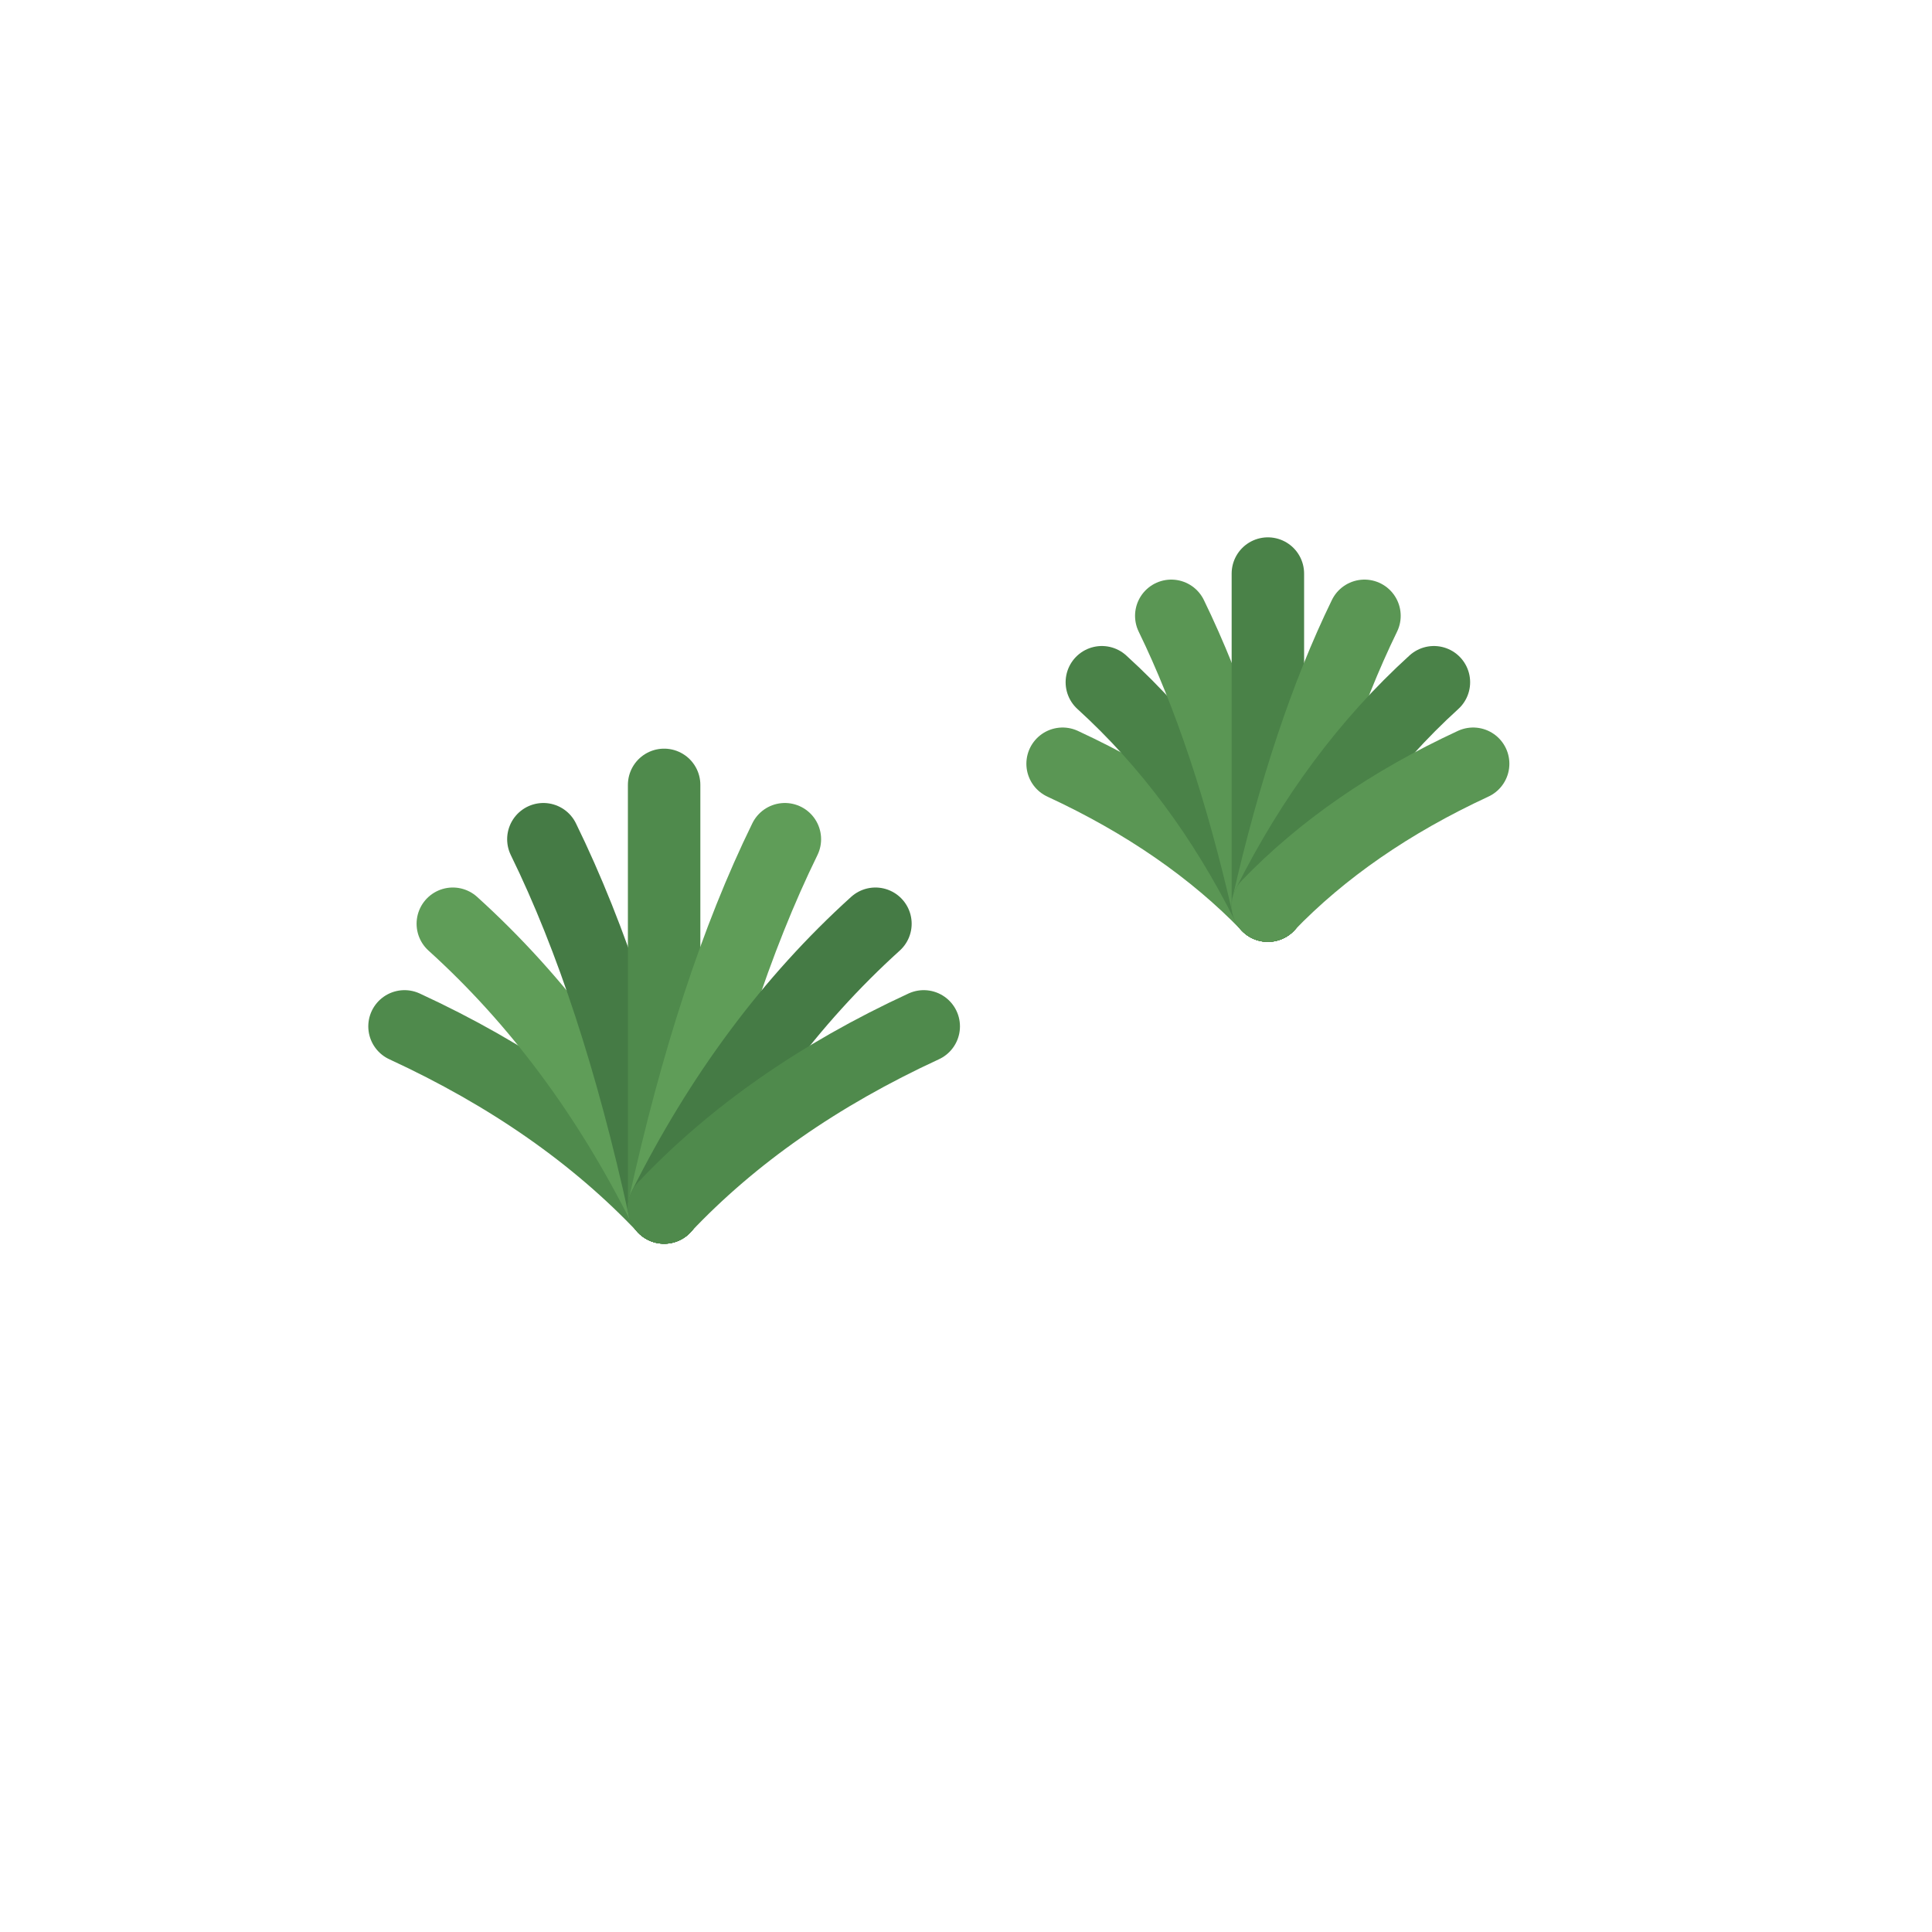
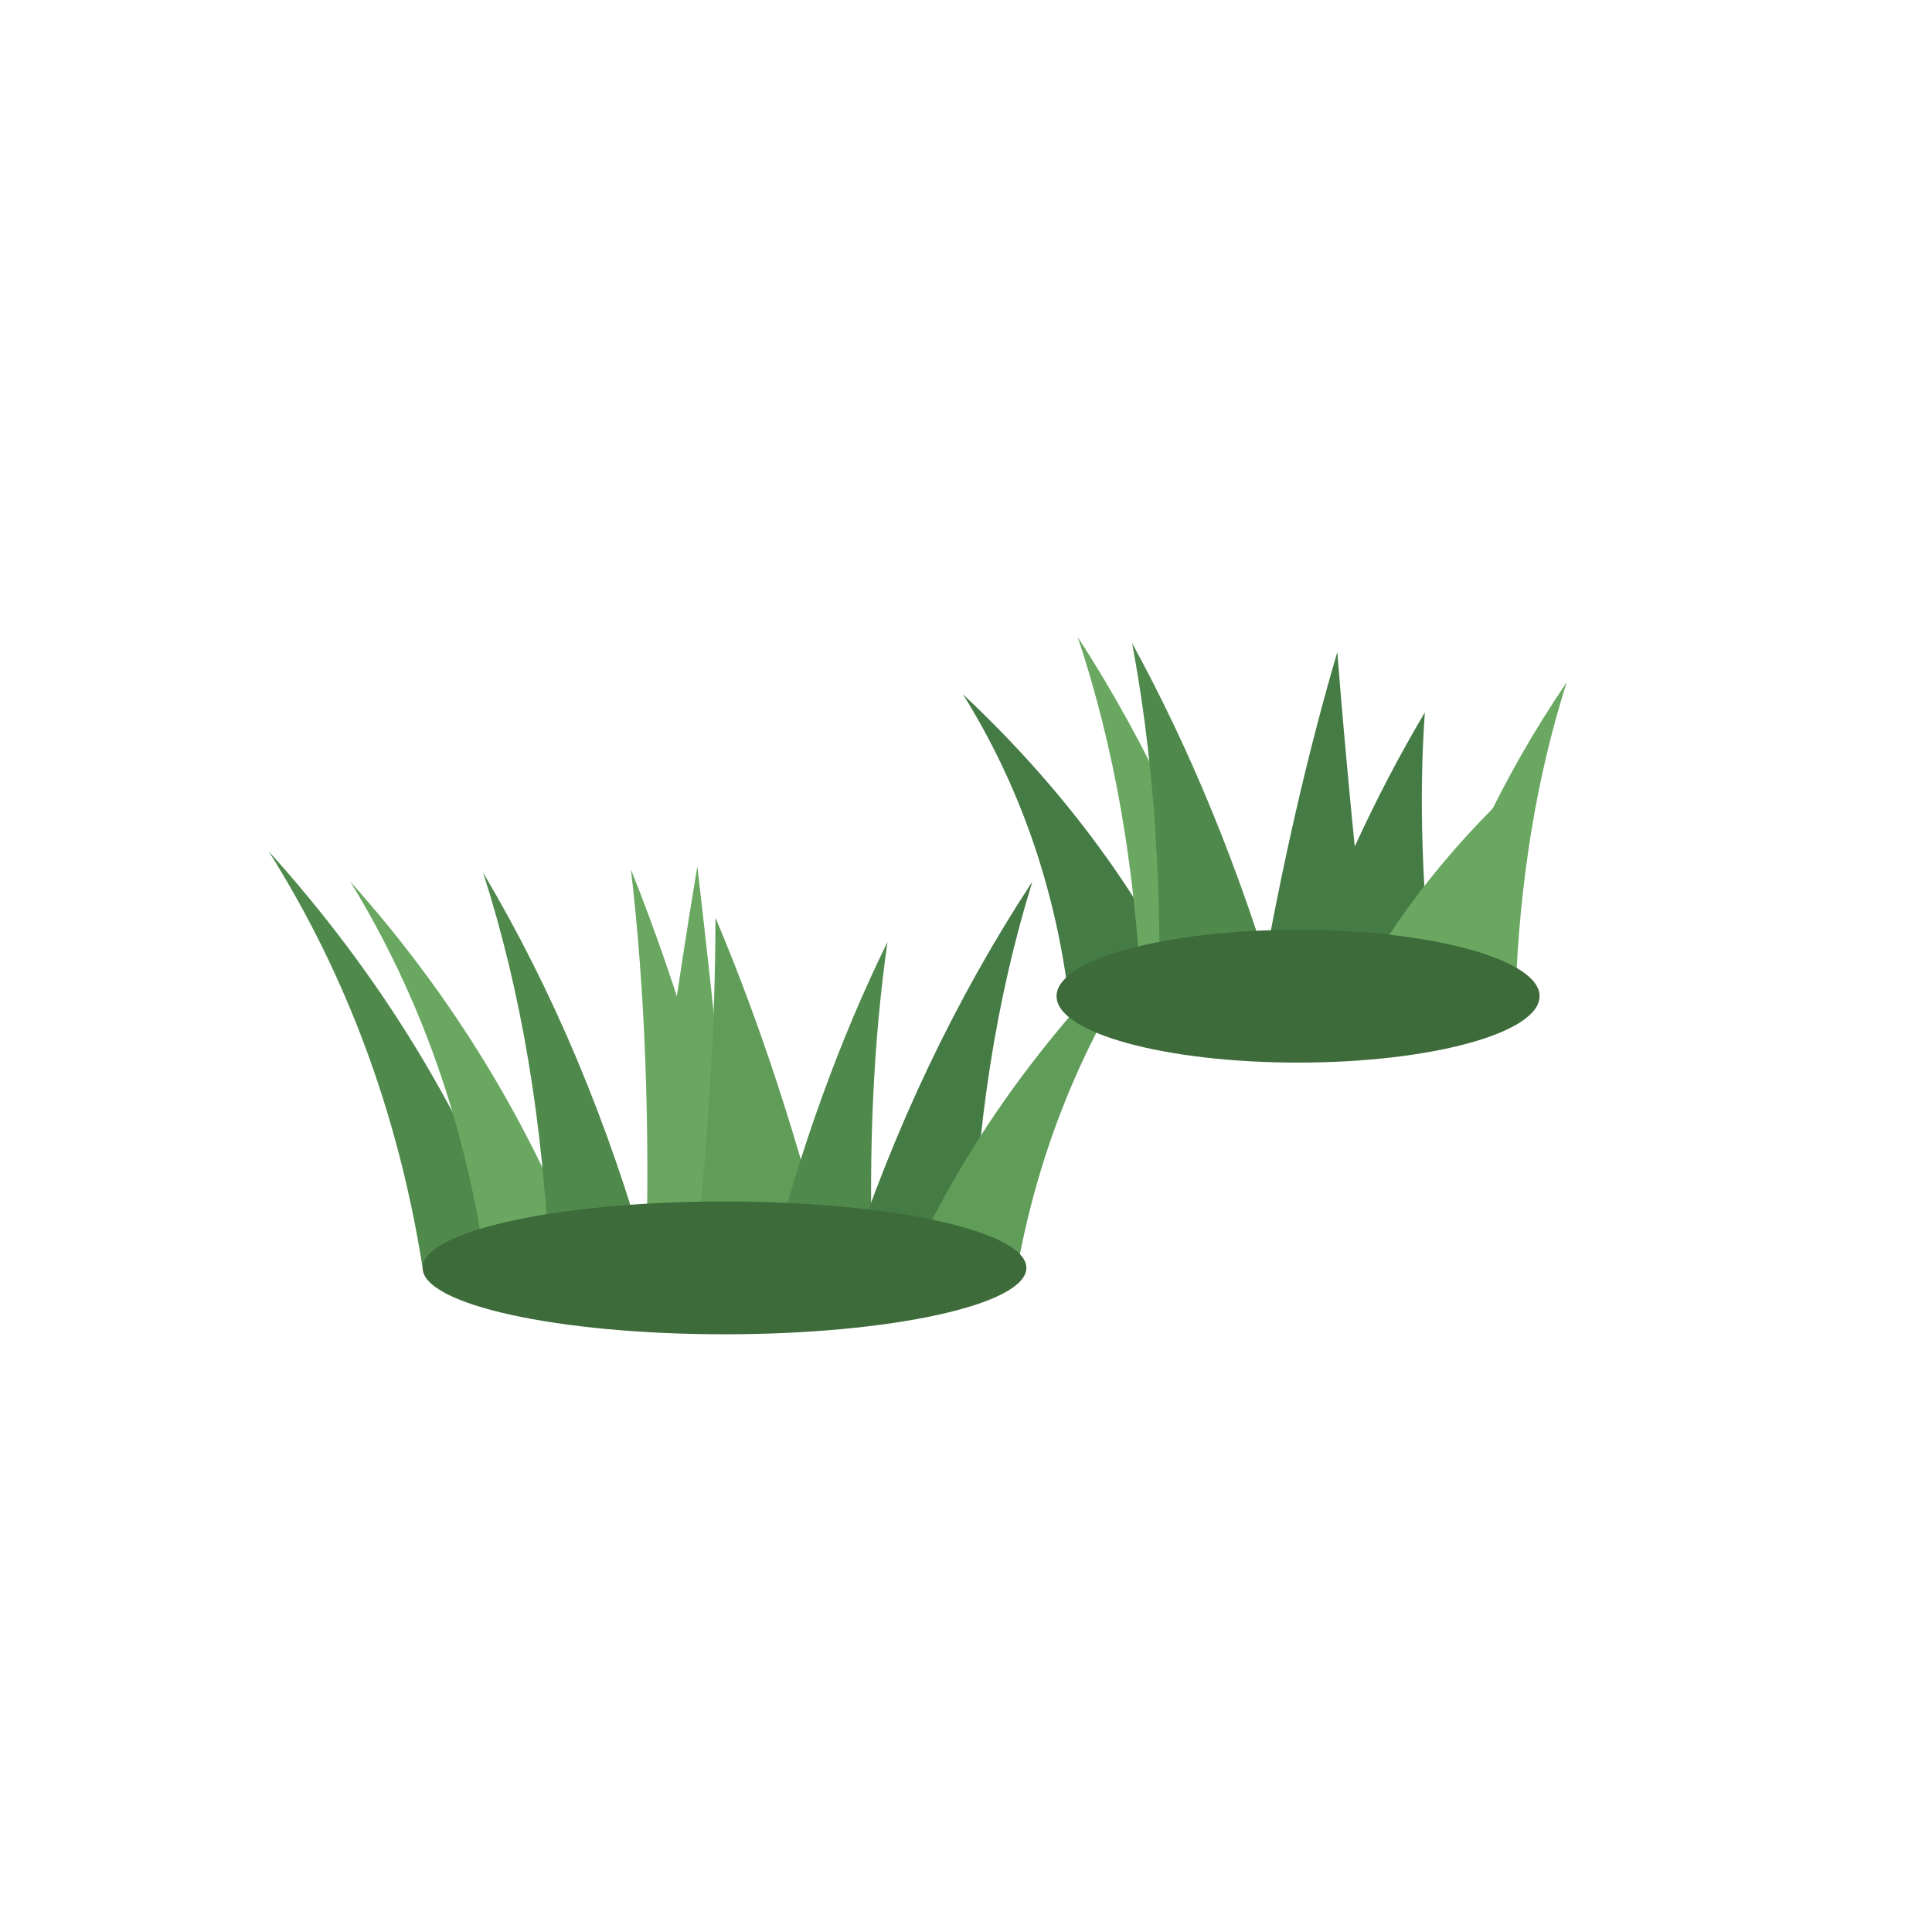
<svg xmlns="http://www.w3.org/2000/svg" viewBox="0 0 64 64">
-   <path d="M22.0 40.0 Q18.6 36.4 13.4 34.0" stroke="#4f8a4c" stroke-width="2.4" stroke-linecap="round" fill="none" />
-   <path d="M22.0 40.0 Q19.2 34.4 15.0 30.6" stroke="#5f9d58" stroke-width="2.4" stroke-linecap="round" fill="none" />
-   <path d="M22.0 40.0 Q20.4 32.7 18.0 27.8" stroke="#457b45" stroke-width="2.4" stroke-linecap="round" fill="none" />
-   <path d="M22.0 40.0 Q22.0 31.6 22.0 26.0" stroke="#4f8a4c" stroke-width="2.4" stroke-linecap="round" fill="none" />
-   <path d="M22.0 40.0 Q23.6 32.7 26.0 27.8" stroke="#5f9d58" stroke-width="2.4" stroke-linecap="round" fill="none" />
-   <path d="M22.0 40.0 Q24.8 34.4 29.0 30.6" stroke="#457b45" stroke-width="2.4" stroke-linecap="round" fill="none" />
-   <path d="M22.0 40.0 Q25.4 36.4 30.6 34.0" stroke="#4f8a4c" stroke-width="2.4" stroke-linecap="round" fill="none" />
-   <path d="M42.0 30.0 Q39.3 27.2 35.2 25.3" stroke="#5a9654" stroke-width="2.4" stroke-linecap="round" fill="none" />
-   <path d="M42.0 30.0 Q39.8 25.6 36.5 22.6" stroke="#4a8248" stroke-width="2.4" stroke-linecap="round" fill="none" />
-   <path d="M42.0 30.0 Q40.7 24.3 38.8 20.4" stroke="#5a9654" stroke-width="2.4" stroke-linecap="round" fill="none" />
-   <path d="M42.0 30.0 Q42.0 23.4 42.0 19.0" stroke="#4a8248" stroke-width="2.4" stroke-linecap="round" fill="none" />
-   <path d="M42.0 30.0 Q43.3 24.3 45.2 20.4" stroke="#5a9654" stroke-width="2.4" stroke-linecap="round" fill="none" />
-   <path d="M42.0 30.0 Q44.2 25.6 47.5 22.6" stroke="#4a8248" stroke-width="2.4" stroke-linecap="round" fill="none" />
-   <path d="M42.0 30.0 Q44.7 27.2 48.8 25.3" stroke="#5a9654" stroke-width="2.4" stroke-linecap="round" fill="none" />
+   <path d="M14.0 42 Q12.8 34.4 8.9 28.2 Q14.5 34.4 17.3 42 Z" fill="#4f8a4c" />
+   <path d="M16.1 42 Q15.1 34.9 11.6 29.2 Q16.7 34.9 19.4 42 Z" fill="#6aa862" />
+   <path d="M18.2 42 Q17.9 34.8 16.0 28.9 Q19.5 34.8 21.5 42 Z" fill="#4f8a4c" />
+   <path d="M21.2 42 Q22.1 34.7 23.1 28.7 Q23.8 34.7 24.5 42 Z" fill="#6aa862" />
+   <path d="M21.4 42 Q21.6 34.8 20.9 28.8 Q23.3 34.8 24.8 42 Z" fill="#6aa862" />
+   <path d="M23.0 42 Q23.7 35.6 23.7 30.4 Q25.9 35.6 27.5 42 Z" fill="#5f9d58" />
+   <path d="M25.5 42 Q27.0 36.1 29.4 31.2 Q28.7 36.1 28.9 42 Z" fill="#4f8a4c" />
+   <path d="M28.1 42 Q30.4 35.0 34.2 29.2 Q32.4 35.0 32.2 42 Z" fill="#457b45" />
+   <path d="M30.1 42 Q33.1 35.4 38.9 30.1 Q34.9 35.4 33.7 42 Z" fill="#5f9d58" />
+   <ellipse cx="24" cy="42" rx="10.0" ry="2.2" fill="#3d6b3a" />
+   <path d="M35.4 33 Q34.7 27.5 31.9 23.0 Q36.7 27.5 39.4 33 Z" fill="#457b45" />
+   <path d="M37.8 33 Q37.5 26.5 35.7 21.1 Q39.2 26.5 41.2 33 Z" fill="#6aa862" />
+   <path d="M38.4 33 Q38.5 26.6 37.5 21.3 Q40.4 26.6 42.3 33 Z" fill="#4f8a4c" />
+   <path d="M41.7 33 Q42.8 26.7 44.3 21.6 Q44.7 26.7 45.4 33 Z" fill="#457b45" />
+   <path d="M42.9 33 Q44.7 27.8 47.2 23.6 Q46.9 27.8 47.5 33 Z" fill="#457b45" />
+   <path d="M44.8 33 Q47.0 28.9 50.8 25.5 Q49.2 28.9 49.1 33 Z" fill="#6aa862" />
+   <path d="M47.0 33 Q48.7 27.3 51.9 22.6 Q50.4 27.3 50.2 33 Z" fill="#6aa862" />
+   <ellipse cx="43" cy="33" rx="8.0" ry="2.2" fill="#3d6b3a" />
</svg>
